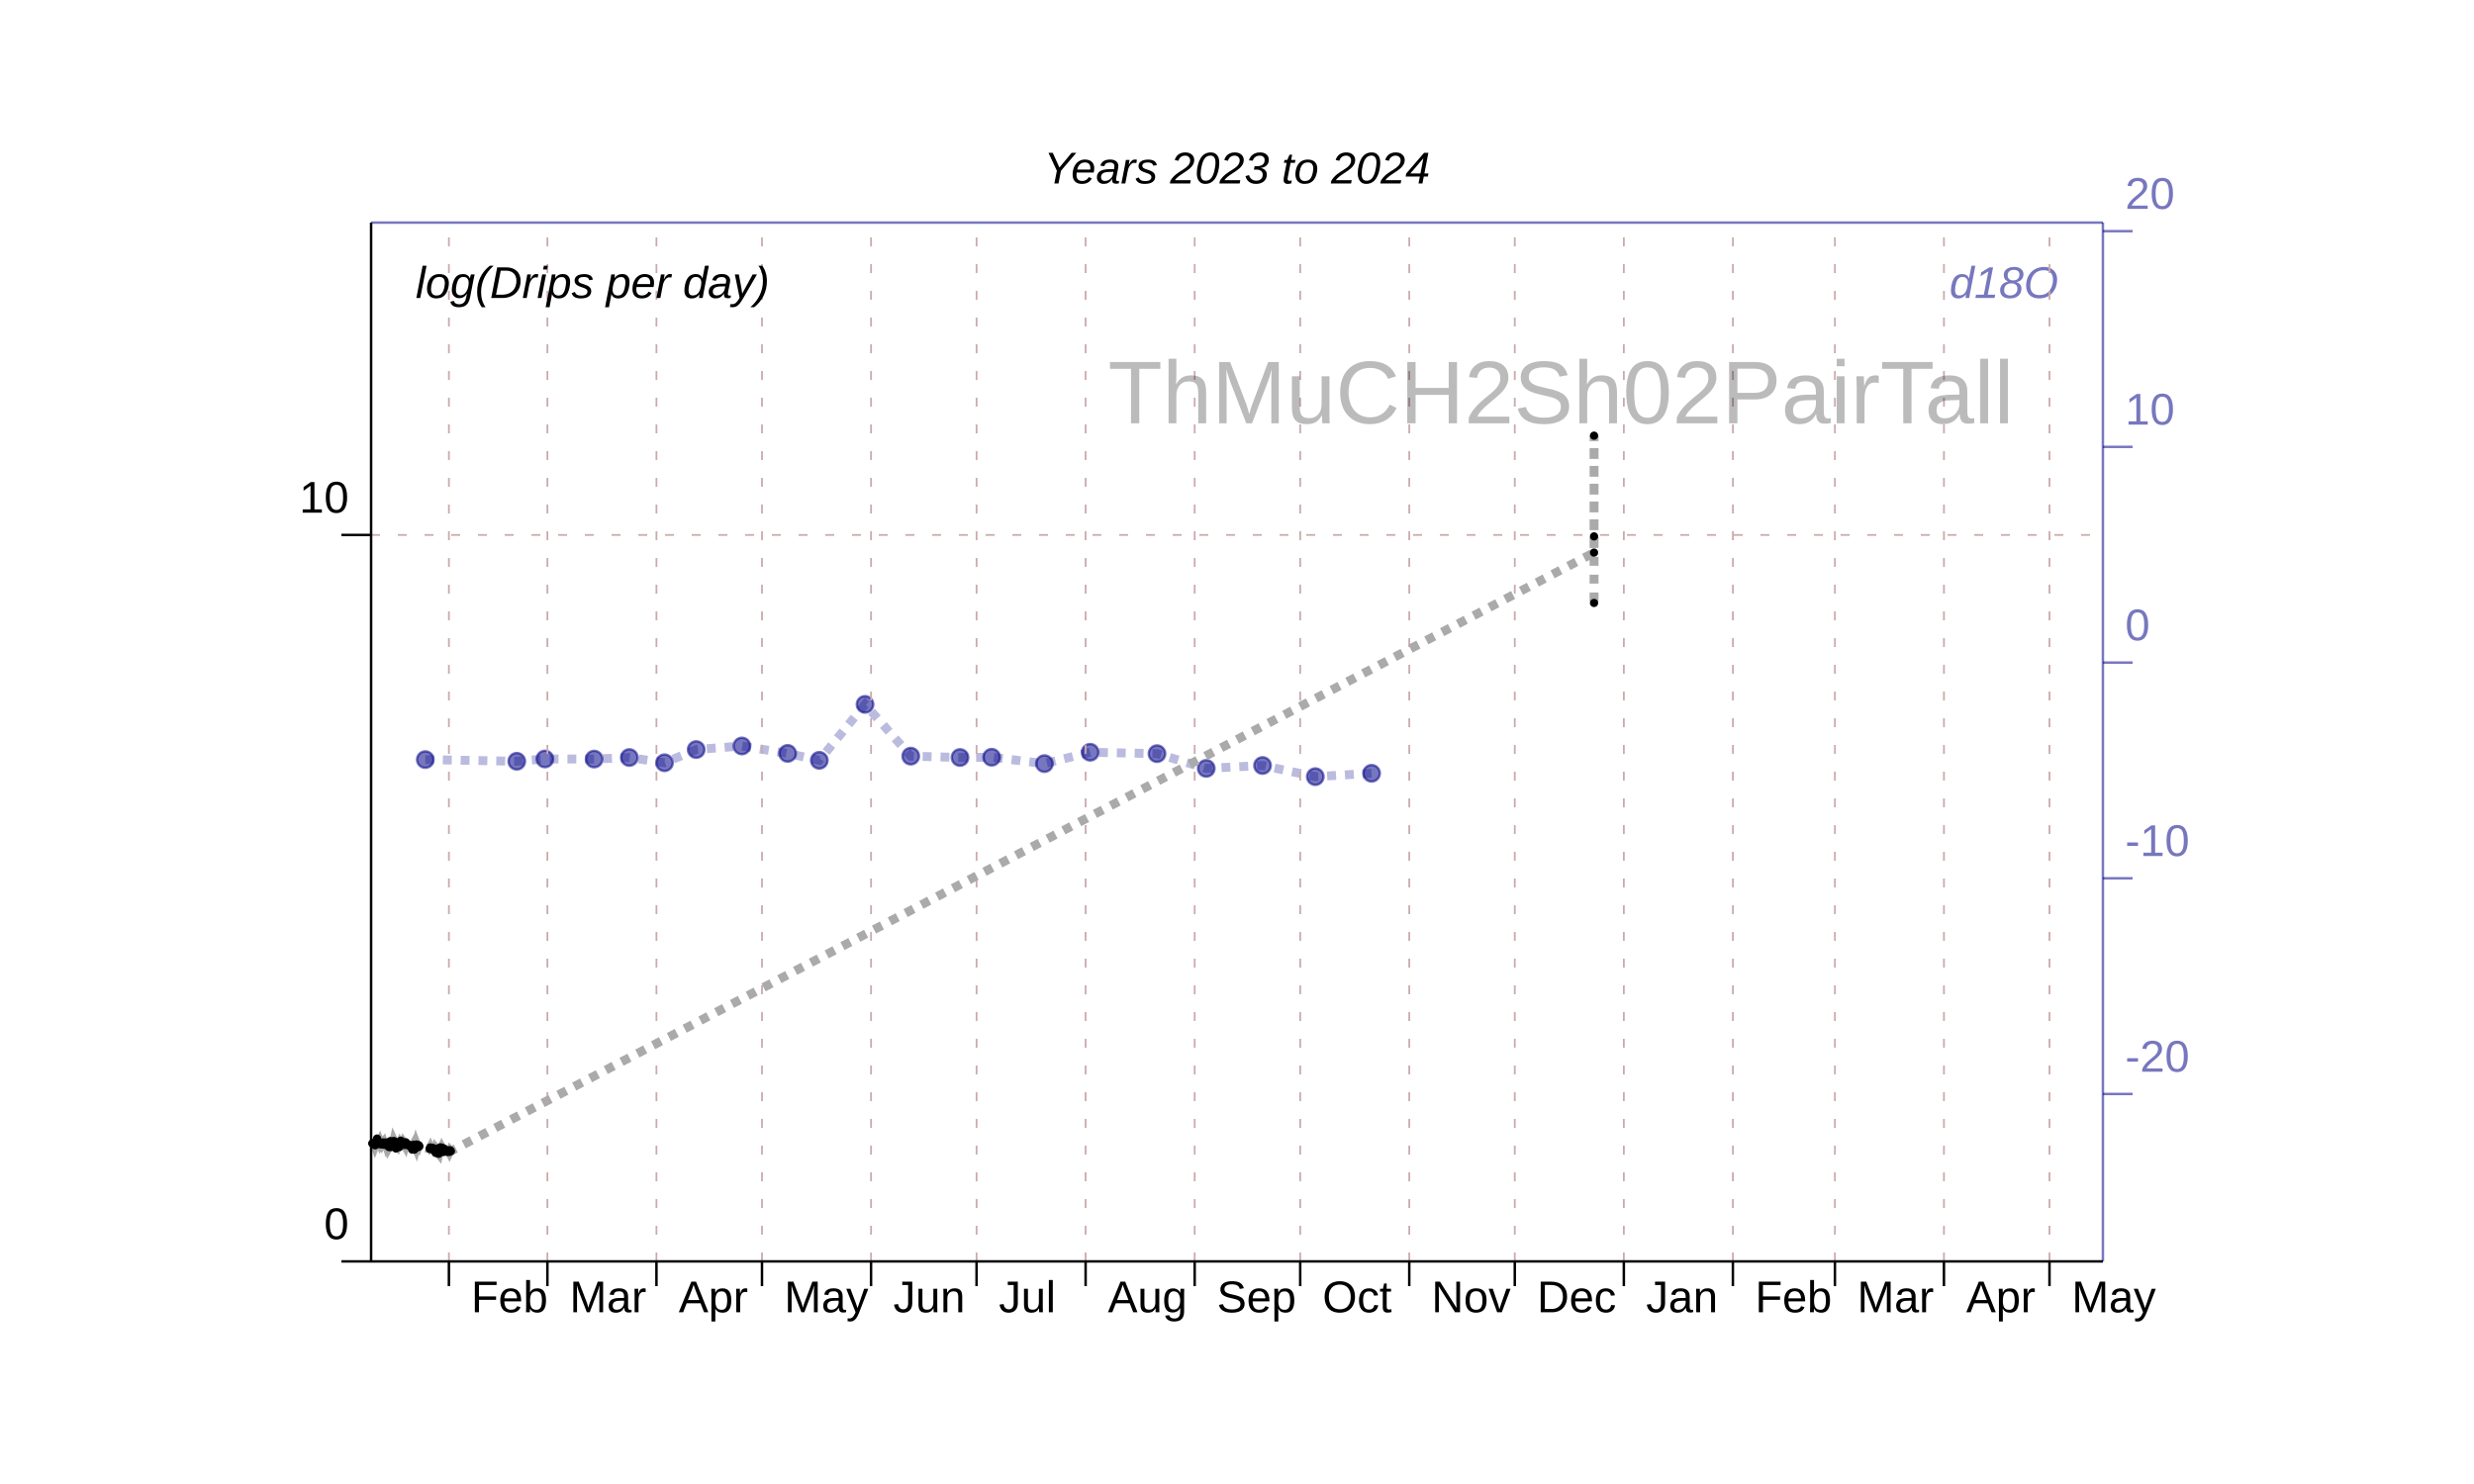
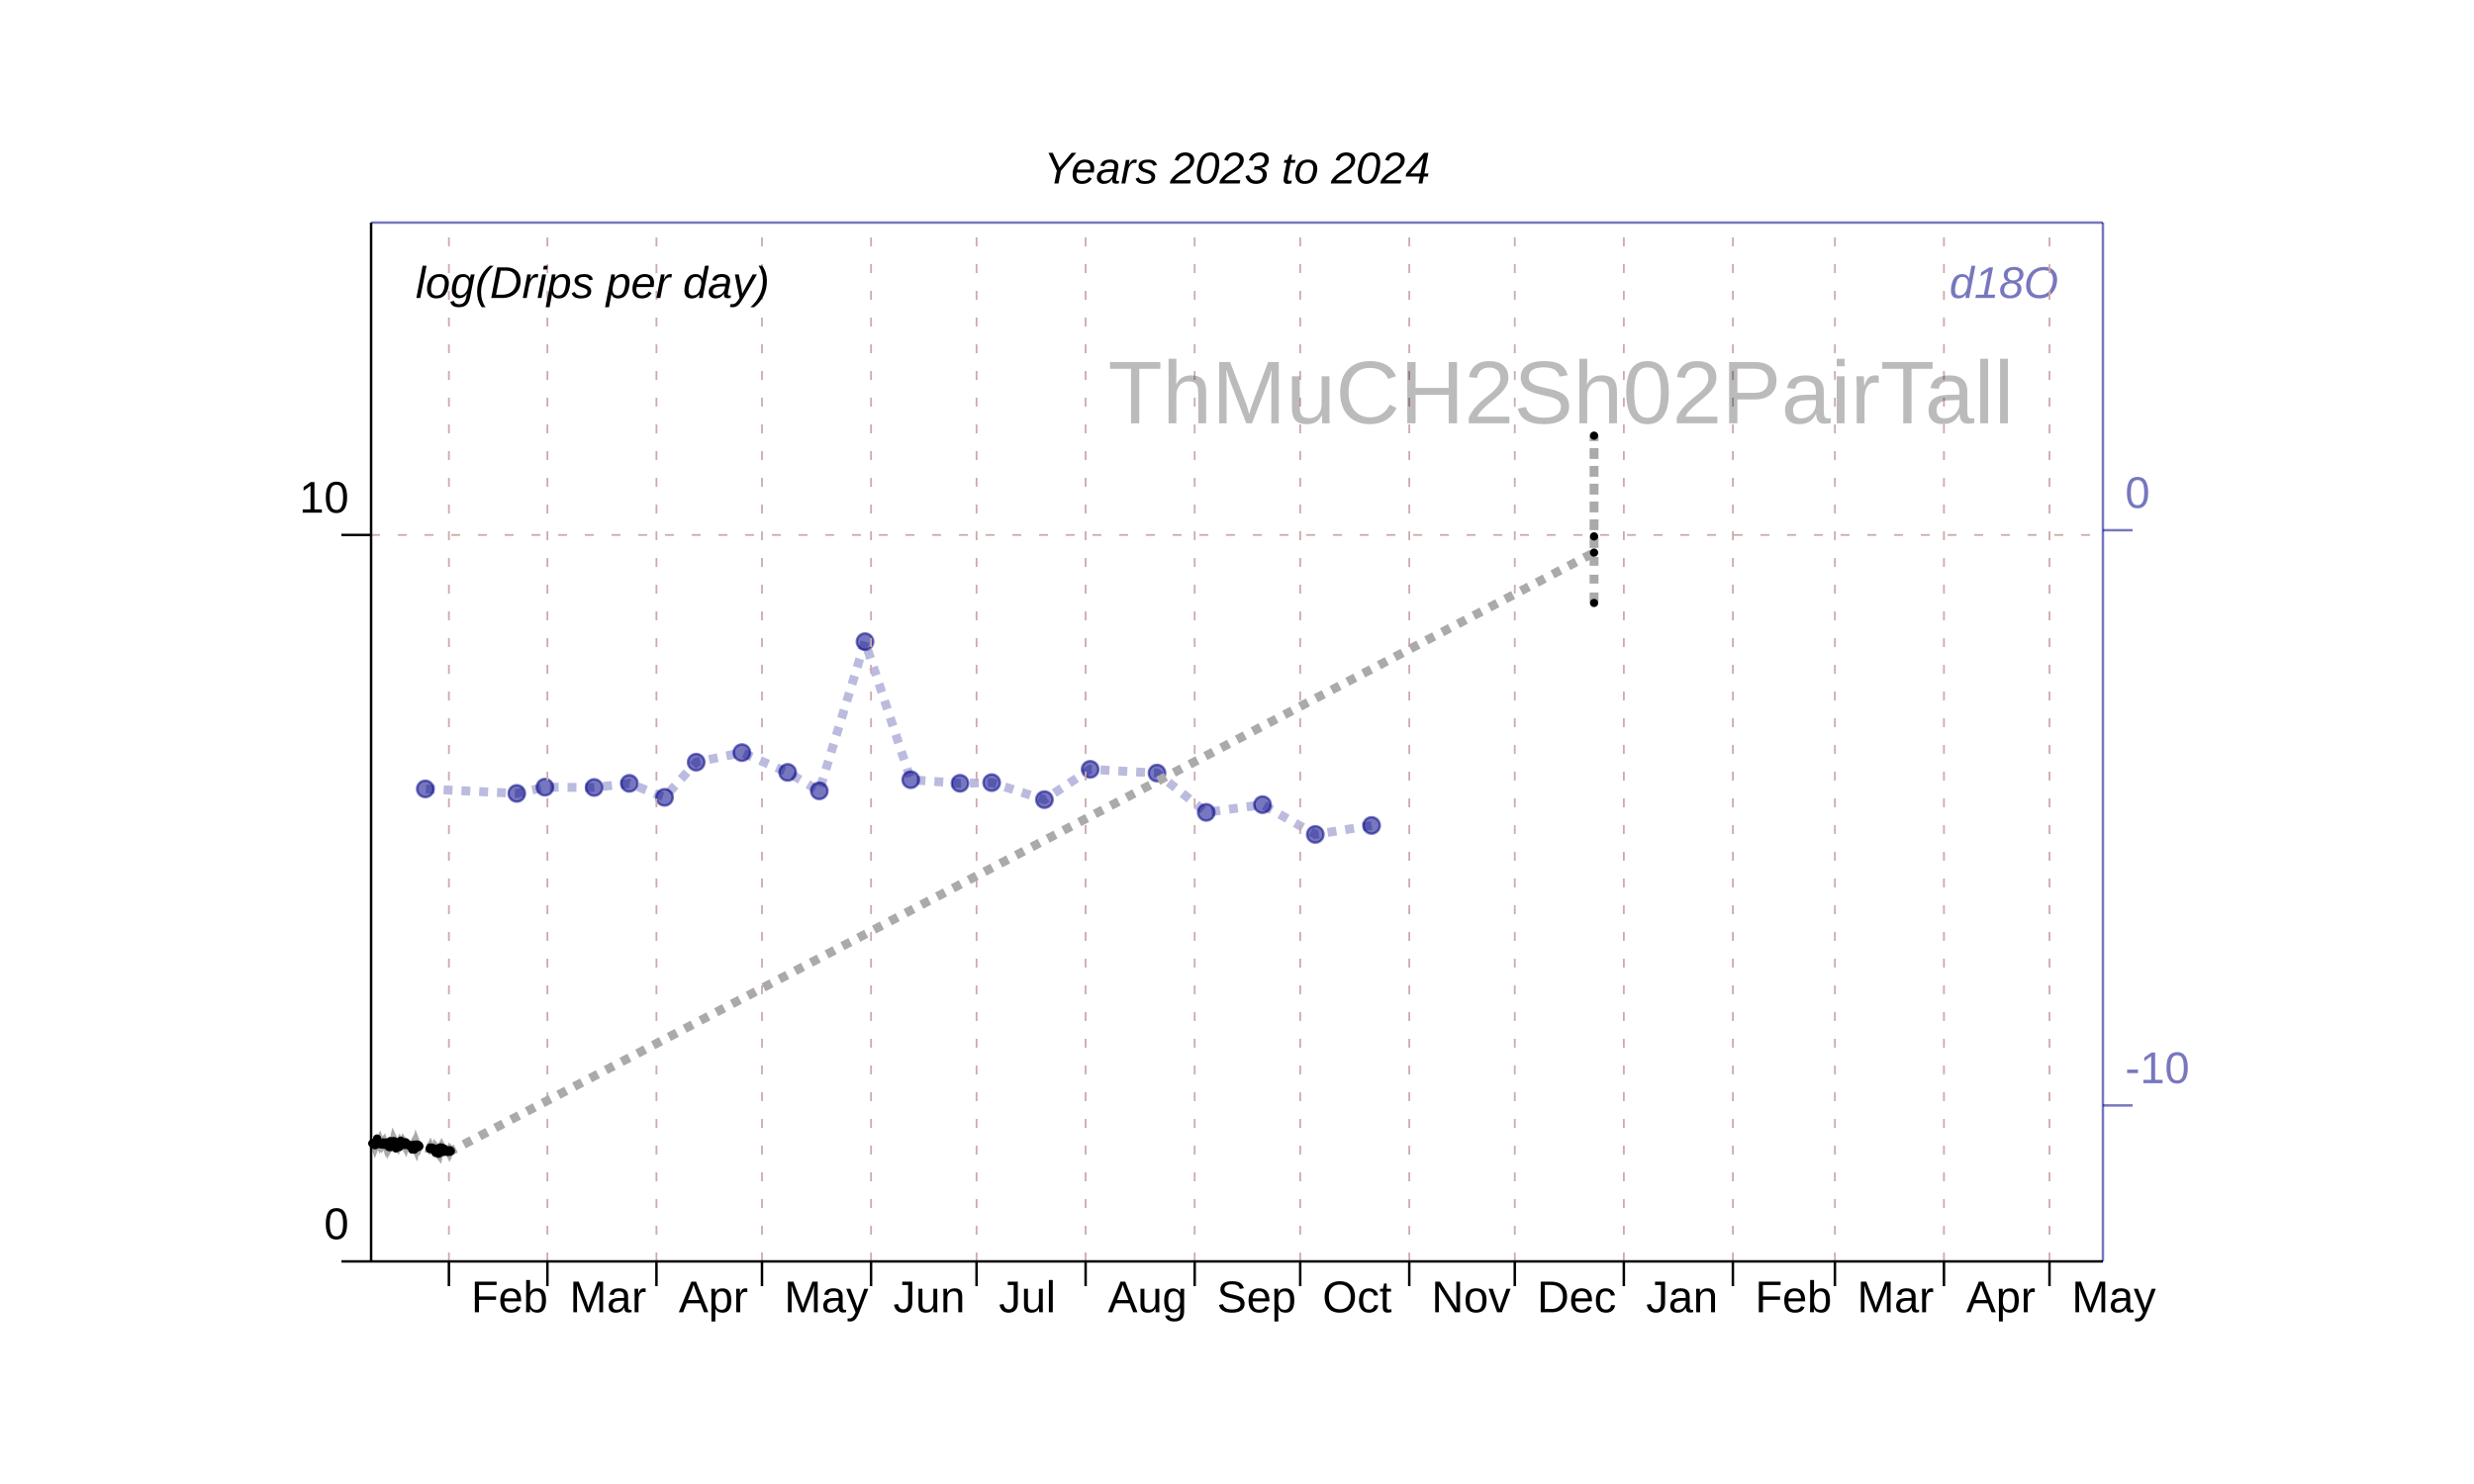
<svg xmlns="http://www.w3.org/2000/svg" version="1.1" viewBox="0 0 1000 600">
  <g>
    <g>
      <g>
        <text dominant-baseline="hanging" dx="-18.0" dy="18.0" fill="#0088" font-family="Arial, sans-serif" font-size="18.0" font-style="italic" stroke="none" text-anchor="end" text-orientation="sideways" x="850.00" y="90.00">d18O</text>
      </g>
-       <polyline fill="none" points="554.40,312.65 531.65,314.01 510.32,309.50 487.57,310.67 467.66,304.71 440.65,304.14 422.16,308.74 400.84,306.16 388.04,306.26 368.13,305.72 349.65,284.79 331.16,307.41 318.37,304.61 299.88,301.61 281.40,303.06 268.60,308.39 254.38,306.27 240.16,306.90 220.26,306.85 208.88,307.79 171.91,307.11" stroke-dasharray="3.6 3.6" stroke-width="3.6" stroke="#0084" />
-       <g>
-         <circle cx="171.91" cy="307.11" fill="#0088" r="3.333" stroke="#0088" />
-         <circle cx="208.88" cy="307.79" fill="#0088" r="3.333" stroke="#0088" />
-         <circle cx="220.26" cy="306.85" fill="#0088" r="3.333" stroke="#0088" />
-         <circle cx="240.16" cy="306.90" fill="#0088" r="3.333" stroke="#0088" />
-         <circle cx="254.38" cy="306.27" fill="#0088" r="3.333" stroke="#0088" />
-         <circle cx="268.60" cy="308.39" fill="#0088" r="3.333" stroke="#0088" />
-         <circle cx="281.40" cy="303.06" fill="#0088" r="3.333" stroke="#0088" />
-         <circle cx="299.88" cy="301.61" fill="#0088" r="3.333" stroke="#0088" />
-         <circle cx="318.37" cy="304.61" fill="#0088" r="3.333" stroke="#0088" />
-         <circle cx="331.16" cy="307.41" fill="#0088" r="3.333" stroke="#0088" />
-         <circle cx="349.65" cy="284.79" fill="#0088" r="3.333" stroke="#0088" />
-         <circle cx="368.13" cy="305.72" fill="#0088" r="3.333" stroke="#0088" />
-         <circle cx="388.04" cy="306.26" fill="#0088" r="3.333" stroke="#0088" />
-         <circle cx="400.84" cy="306.16" fill="#0088" r="3.333" stroke="#0088" />
-         <circle cx="422.16" cy="308.74" fill="#0088" r="3.333" stroke="#0088" />
-         <circle cx="440.65" cy="304.14" fill="#0088" r="3.333" stroke="#0088" />
-         <circle cx="467.66" cy="304.71" fill="#0088" r="3.333" stroke="#0088" />
-         <circle cx="487.57" cy="310.67" fill="#0088" r="3.333" stroke="#0088" />
-         <circle cx="510.32" cy="309.50" fill="#0088" r="3.333" stroke="#0088" />
-         <circle cx="531.65" cy="314.01" fill="#0088" r="3.333" stroke="#0088" />
-         <circle cx="554.40" cy="312.65" fill="#0088" r="3.333" stroke="#0088" />
+       <polyline fill="none" points="554.40,333.74 531.65,337.37 510.32,325.34 487.57,328.45 467.66,312.56 440.65,311.05 422.16,323.30 400.84,316.42 388.04,316.69 368.13,315.25 349.65,259.43 331.16,319.75 318.37,312.29 299.88,304.29 281.40,308.16 268.60,322.38 254.38,316.72 240.16,318.39 220.26,318.26 208.88,320.79 171.91,318.96" stroke-dasharray="3.6 3.6" stroke-width="3.6" stroke="#0084" />
+       <g>
+         <circle cx="171.91" cy="318.96" fill="#0088" r="3.333" stroke="#0088" />
+         <circle cx="208.88" cy="320.79" fill="#0088" r="3.333" stroke="#0088" />
+         <circle cx="220.26" cy="318.26" fill="#0088" r="3.333" stroke="#0088" />
+         <circle cx="240.16" cy="318.39" fill="#0088" r="3.333" stroke="#0088" />
+         <circle cx="254.38" cy="316.72" fill="#0088" r="3.333" stroke="#0088" />
+         <circle cx="268.60" cy="322.38" fill="#0088" r="3.333" stroke="#0088" />
+         <circle cx="281.40" cy="308.16" fill="#0088" r="3.333" stroke="#0088" />
+         <circle cx="299.88" cy="304.29" fill="#0088" r="3.333" stroke="#0088" />
+         <circle cx="318.37" cy="312.29" fill="#0088" r="3.333" stroke="#0088" />
+         <circle cx="331.16" cy="319.75" fill="#0088" r="3.333" stroke="#0088" />
+         <circle cx="349.65" cy="259.43" fill="#0088" r="3.333" stroke="#0088" />
+         <circle cx="368.13" cy="315.25" fill="#0088" r="3.333" stroke="#0088" />
+         <circle cx="388.04" cy="316.69" fill="#0088" r="3.333" stroke="#0088" />
+         <circle cx="400.84" cy="316.42" fill="#0088" r="3.333" stroke="#0088" />
+         <circle cx="422.16" cy="323.30" fill="#0088" r="3.333" stroke="#0088" />
+         <circle cx="440.65" cy="311.05" fill="#0088" r="3.333" stroke="#0088" />
+         <circle cx="467.66" cy="312.56" fill="#0088" r="3.333" stroke="#0088" />
+         <circle cx="487.57" cy="328.45" fill="#0088" r="3.333" stroke="#0088" />
+         <circle cx="510.32" cy="325.34" fill="#0088" r="3.333" stroke="#0088" />
+         <circle cx="531.65" cy="337.37" fill="#0088" r="3.333" stroke="#0088" />
+         <circle cx="554.40" cy="333.74" fill="#0088" r="3.333" stroke="#0088" />
      </g>
      <g stroke="#0088">
        <line x1="828.41" x2="828.41" y1="90.00" y2="90.00" />
        <line x1="785.75" x2="785.75" y1="90.00" y2="90.00" />
        <line x1="741.68" x2="741.68" y1="90.00" y2="90.00" />
        <line x1="700.44" x2="700.44" y1="90.00" y2="90.00" />
        <line x1="656.36" x2="656.36" y1="90.00" y2="90.00" />
        <line x1="612.28" x2="612.28" y1="90.00" y2="90.00" />
        <line x1="569.63" x2="569.63" y1="90.00" y2="90.00" />
        <line x1="525.55" x2="525.55" y1="90.00" y2="90.00" />
        <line x1="482.89" x2="482.89" y1="90.00" y2="90.00" />
        <line x1="438.81" x2="438.81" y1="90.00" y2="90.00" />
        <line x1="394.73" x2="394.73" y1="90.00" y2="90.00" />
        <line x1="352.08" x2="352.08" y1="90.00" y2="90.00" />
        <line x1="308.00" x2="308.00" y1="90.00" y2="90.00" />
        <line x1="265.34" x2="265.34" y1="90.00" y2="90.00" />
        <line x1="221.26" x2="221.26" y1="90.00" y2="90.00" />
        <line x1="181.45" x2="181.45" y1="90.00" y2="90.00" />
        <g fill="none" font-family="Arial, sans-serif" font-size="18.0" stroke="none" text-anchor="start" transform="translate(9.0 0.0)">
          <text x="828.41" y="83.74">May</text>
          <text x="785.75" y="83.74">Apr</text>
          <text x="741.68" y="83.74">Mar</text>
          <text x="700.44" y="83.74">Feb</text>
          <text x="656.36" y="83.74">Jan</text>
          <text x="612.28" y="83.74">Dec</text>
          <text x="569.63" y="83.74">Nov</text>
          <text x="525.55" y="83.74">Oct</text>
          <text x="482.89" y="83.74">Sep</text>
          <text x="438.81" y="83.74">Aug</text>
          <text x="394.73" y="83.74">Jul</text>
          <text x="352.08" y="83.74">Jun</text>
          <text x="308.00" y="83.74">May</text>
          <text x="265.34" y="83.74">Apr</text>
          <text x="221.26" y="83.74">Mar</text>
          <text x="181.45" y="83.74">Feb</text>
        </g>
        <line x1="150.00" x2="850.00" y1="90.00" y2="90.00" />
      </g>
      <g stroke="#0088">
-         <line x1="850.00" x2="862.00" y1="442.31" y2="442.31" />
-         <line x1="850.00" x2="862.00" y1="355.10" y2="355.10" />
-         <line x1="850.00" x2="862.00" y1="267.89" y2="267.89" />
-         <line x1="850.00" x2="862.00" y1="180.68" y2="180.68" />
-         <line x1="850.00" x2="862.00" y1="93.46" y2="93.46" />
+         <line x1="850.00" x2="862.00" y1="446.94" y2="446.94" />
+         <line x1="850.00" x2="862.00" y1="214.37" y2="214.37" />
        <g fill="#0088" font-family="Arial, sans-serif" font-size="18.0" stroke="none" text-anchor="beginning">
-           <text x="859.00" y="433.31">-20</text>
-           <text x="859.00" y="346.10">-10</text>
-           <text x="859.00" y="258.89">0</text>
-           <text x="859.00" y="171.68">10</text>
-           <text x="859.00" y="84.46">20</text>
+           <text x="859.00" y="437.94">-10</text>
+           <text x="859.00" y="205.37">0</text>
        </g>
        <line x1="850.00" x2="850.00" y1="510.00" y2="90.00" />
      </g>
    </g>
    <g>
      <g stroke-dasharray="3.6 7.2" stroke-width="0.72" stroke="#caa">
        <line x1="828.41" x2="828.41" y1="510.00" y2="90.00" />
        <line x1="785.75" x2="785.75" y1="510.00" y2="90.00" />
        <line x1="741.68" x2="741.68" y1="510.00" y2="90.00" />
        <line x1="700.44" x2="700.44" y1="510.00" y2="90.00" />
        <line x1="656.36" x2="656.36" y1="510.00" y2="90.00" />
        <line x1="612.28" x2="612.28" y1="510.00" y2="90.00" />
        <line x1="569.63" x2="569.63" y1="510.00" y2="90.00" />
        <line x1="525.55" x2="525.55" y1="510.00" y2="90.00" />
        <line x1="482.89" x2="482.89" y1="510.00" y2="90.00" />
        <line x1="438.81" x2="438.81" y1="510.00" y2="90.00" />
        <line x1="394.73" x2="394.73" y1="510.00" y2="90.00" />
        <line x1="352.08" x2="352.08" y1="510.00" y2="90.00" />
        <line x1="308.00" x2="308.00" y1="510.00" y2="90.00" />
        <line x1="265.34" x2="265.34" y1="510.00" y2="90.00" />
        <line x1="221.26" x2="221.26" y1="510.00" y2="90.00" />
        <line x1="181.45" x2="181.45" y1="510.00" y2="90.00" />
        <line x1="150.00" x2="850.00" y1="510.00" y2="510.00" />
        <line x1="150.00" x2="850.00" y1="216.29" y2="216.29" />
      </g>
      <g>
        <text dominant-baseline="hanging" dx="-36.0" dy="18.0" fill="#0004" font-family="Arial, sans-serif" font-size="36" stroke="none" text-anchor="end" x="850.00" y="128.18">ThMuCH2Sh02PairTall</text>
      </g>
      <g>
        <text dominant-baseline="text-bottom" dy="-12.0" fill="black" font-family="Arial, sans-serif" font-size="18.0" font-style="italic" stroke="none" text-anchor="middle" x="500.00" y="90.00">Years 2023 to 2024</text>
      </g>
      <g>
        <text dominant-baseline="hanging" dx="18.0" dy="18.0" fill="black" font-family="Arial, sans-serif" font-size="18.0" font-style="italic" stroke="none" text-anchor="beginning" text-orientation="sideways" x="150.00" y="90.00">log(Drips per day)</text>
      </g>
      <polyline fill="none" points="150.48,462.29 150.76,462.30 151.04,462.21 151.32,462.19 151.61,463.05 151.89,462.32 152.16,461.48 152.42,460.33 152.70,462.01 152.98,462.48 153.26,462.45 153.54,461.81 153.82,462.56 154.10,462.14 154.39,462.68 154.66,462.24 154.94,461.90 155.23,462.83 155.50,462.08 155.79,462.40 156.06,461.91 156.35,462.99 156.63,462.47 156.91,462.35 157.21,463.77 157.50,463.28 157.77,461.36 158.06,463.75 158.35,462.87 158.63,462.21 158.91,462.50 159.18,461.33 159.46,461.94 159.73,461.64 160.03,464.34 160.32,463.23 160.61,463.03 160.90,463.44 161.19,462.87 161.48,463.75 161.76,462.50 162.03,461.19 162.31,461.95 162.59,462.64 162.88,462.71 163.15,461.97 163.43,462.37 163.72,462.93 164.00,461.83 164.28,462.57 164.56,462.84 164.85,462.61 165.13,462.93 165.42,462.99 165.71,463.40 166.00,463.39 166.30,463.72 166.60,464.79 166.89,463.37 167.18,462.82 167.48,464.80 167.77,463.26 168.07,463.95 168.35,462.73 168.65,463.51 168.94,463.83 169.23,462.99 169.52,463.46 173.66,464.50 173.96,463.92 174.26,464.54 174.56,464.40 174.86,464.05 175.16,464.71 175.47,464.52 175.78,465.43 176.10,466.15 176.40,464.40 176.70,464.74 177.02,466.07 177.34,466.47 177.65,465.00 177.95,463.90 178.25,464.61 178.55,463.98 178.85,464.52 179.17,465.78 179.47,464.36 179.77,465.02 180.08,465.03 180.39,465.20 180.71,465.72 181.02,465.52 181.33,465.11 181.64,465.73 181.95,465.07 182.26,465.41 644.32,223.42 644.32,216.87 644.32,176.15 644.32,243.78" stroke-dasharray="3.6 3.6" stroke-width="3.6" stroke="#aaa" />
      <g>
        <circle cx="150.48" cy="462.29" r="1.667" />
        <circle cx="150.76" cy="462.30" r="1.667" />
        <circle cx="151.04" cy="462.21" r="1.667" />
        <circle cx="151.32" cy="462.19" r="1.667" />
        <circle cx="151.61" cy="463.05" r="1.667" />
        <circle cx="151.89" cy="462.32" r="1.667" />
        <circle cx="152.16" cy="461.48" r="1.667" />
        <circle cx="152.42" cy="460.33" r="1.667" />
        <circle cx="152.70" cy="462.01" r="1.667" />
        <circle cx="152.98" cy="462.48" r="1.667" />
        <circle cx="153.26" cy="462.45" r="1.667" />
        <circle cx="153.54" cy="461.81" r="1.667" />
        <circle cx="153.82" cy="462.56" r="1.667" />
        <circle cx="154.10" cy="462.14" r="1.667" />
        <circle cx="154.39" cy="462.68" r="1.667" />
        <circle cx="154.66" cy="462.24" r="1.667" />
        <circle cx="154.94" cy="461.90" r="1.667" />
        <circle cx="155.23" cy="462.83" r="1.667" />
        <circle cx="155.50" cy="462.08" r="1.667" />
        <circle cx="155.79" cy="462.40" r="1.667" />
        <circle cx="156.06" cy="461.91" r="1.667" />
        <circle cx="156.35" cy="462.99" r="1.667" />
        <circle cx="156.63" cy="462.47" r="1.667" />
        <circle cx="156.91" cy="462.35" r="1.667" />
        <circle cx="157.21" cy="463.77" r="1.667" />
        <circle cx="157.50" cy="463.28" r="1.667" />
        <circle cx="157.77" cy="461.36" r="1.667" />
        <circle cx="158.06" cy="463.75" r="1.667" />
        <circle cx="158.35" cy="462.87" r="1.667" />
        <circle cx="158.63" cy="462.21" r="1.667" />
        <circle cx="158.91" cy="462.50" r="1.667" />
        <circle cx="159.18" cy="461.33" r="1.667" />
        <circle cx="159.46" cy="461.94" r="1.667" />
        <circle cx="159.73" cy="461.64" r="1.667" />
        <circle cx="160.03" cy="464.34" r="1.667" />
        <circle cx="160.32" cy="463.23" r="1.667" />
        <circle cx="160.61" cy="463.03" r="1.667" />
        <circle cx="160.90" cy="463.44" r="1.667" />
        <circle cx="161.19" cy="462.87" r="1.667" />
        <circle cx="161.48" cy="463.75" r="1.667" />
        <circle cx="161.76" cy="462.50" r="1.667" />
        <circle cx="162.03" cy="461.19" r="1.667" />
        <circle cx="162.31" cy="461.95" r="1.667" />
        <circle cx="162.59" cy="462.64" r="1.667" />
        <circle cx="162.88" cy="462.71" r="1.667" />
        <circle cx="163.15" cy="461.97" r="1.667" />
        <circle cx="163.43" cy="462.37" r="1.667" />
        <circle cx="163.72" cy="462.93" r="1.667" />
        <circle cx="164.00" cy="461.83" r="1.667" />
        <circle cx="164.28" cy="462.57" r="1.667" />
        <circle cx="164.56" cy="462.84" r="1.667" />
        <circle cx="164.85" cy="462.61" r="1.667" />
        <circle cx="165.13" cy="462.93" r="1.667" />
        <circle cx="165.42" cy="462.99" r="1.667" />
        <circle cx="165.71" cy="463.40" r="1.667" />
        <circle cx="166.00" cy="463.39" r="1.667" />
        <circle cx="166.30" cy="463.72" r="1.667" />
        <circle cx="166.60" cy="464.79" r="1.667" />
        <circle cx="166.89" cy="463.37" r="1.667" />
        <circle cx="167.18" cy="462.82" r="1.667" />
        <circle cx="167.48" cy="464.80" r="1.667" />
        <circle cx="167.77" cy="463.26" r="1.667" />
        <circle cx="168.07" cy="463.95" r="1.667" />
        <circle cx="168.35" cy="462.73" r="1.667" />
        <circle cx="168.65" cy="463.51" r="1.667" />
        <circle cx="168.94" cy="463.83" r="1.667" />
        <circle cx="169.23" cy="462.99" r="1.667" />
        <circle cx="169.52" cy="463.46" r="1.667" />
        <circle cx="173.66" cy="464.50" r="1.667" />
        <circle cx="173.96" cy="463.92" r="1.667" />
        <circle cx="174.26" cy="464.54" r="1.667" />
        <circle cx="174.56" cy="464.40" r="1.667" />
        <circle cx="174.86" cy="464.05" r="1.667" />
        <circle cx="175.16" cy="464.71" r="1.667" />
        <circle cx="175.47" cy="464.52" r="1.667" />
        <circle cx="175.78" cy="465.43" r="1.667" />
        <circle cx="176.10" cy="466.15" r="1.667" />
        <circle cx="176.40" cy="464.40" r="1.667" />
        <circle cx="176.70" cy="464.74" r="1.667" />
        <circle cx="177.02" cy="466.07" r="1.667" />
        <circle cx="177.34" cy="466.47" r="1.667" />
        <circle cx="177.65" cy="465.00" r="1.667" />
        <circle cx="177.95" cy="463.90" r="1.667" />
        <circle cx="178.25" cy="464.61" r="1.667" />
        <circle cx="178.55" cy="463.98" r="1.667" />
        <circle cx="178.85" cy="464.52" r="1.667" />
        <circle cx="179.17" cy="465.78" r="1.667" />
        <circle cx="179.47" cy="464.36" r="1.667" />
        <circle cx="179.77" cy="465.02" r="1.667" />
        <circle cx="180.08" cy="465.03" r="1.667" />
        <circle cx="180.39" cy="465.20" r="1.667" />
        <circle cx="180.71" cy="465.72" r="1.667" />
        <circle cx="181.02" cy="465.52" r="1.667" />
        <circle cx="181.33" cy="465.11" r="1.667" />
        <circle cx="181.64" cy="465.73" r="1.667" />
        <circle cx="181.95" cy="465.07" r="1.667" />
        <circle cx="182.26" cy="465.41" r="1.667" />
        <circle cx="644.32" cy="223.42" r="1.667" />
        <circle cx="644.32" cy="216.87" r="1.667" />
        <circle cx="644.32" cy="176.15" r="1.667" />
        <circle cx="644.32" cy="243.78" r="1.667" />
      </g>
      <g stroke="black">
        <line x1="828.41" x2="828.41" y1="510.00" y2="520.00" />
        <line x1="785.75" x2="785.75" y1="510.00" y2="520.00" />
        <line x1="741.68" x2="741.68" y1="510.00" y2="520.00" />
        <line x1="700.44" x2="700.44" y1="510.00" y2="520.00" />
        <line x1="656.36" x2="656.36" y1="510.00" y2="520.00" />
        <line x1="612.28" x2="612.28" y1="510.00" y2="520.00" />
        <line x1="569.63" x2="569.63" y1="510.00" y2="520.00" />
        <line x1="525.55" x2="525.55" y1="510.00" y2="520.00" />
        <line x1="482.89" x2="482.89" y1="510.00" y2="520.00" />
        <line x1="438.81" x2="438.81" y1="510.00" y2="520.00" />
        <line x1="394.73" x2="394.73" y1="510.00" y2="520.00" />
        <line x1="352.08" x2="352.08" y1="510.00" y2="520.00" />
        <line x1="308.00" x2="308.00" y1="510.00" y2="520.00" />
        <line x1="265.34" x2="265.34" y1="510.00" y2="520.00" />
        <line x1="221.26" x2="221.26" y1="510.00" y2="520.00" />
        <line x1="181.45" x2="181.45" y1="510.00" y2="520.00" />
        <g fill="black" font-family="Arial, sans-serif" font-size="18.0" stroke="none" text-anchor="start" transform="translate(9.0 0.0)">
          <text x="828.41" y="530.57">May</text>
          <text x="785.75" y="530.57">Apr</text>
          <text x="741.68" y="530.57">Mar</text>
          <text x="700.44" y="530.57">Feb</text>
          <text x="656.36" y="530.57">Jan</text>
          <text x="612.28" y="530.57">Dec</text>
          <text x="569.63" y="530.57">Nov</text>
          <text x="525.55" y="530.57">Oct</text>
          <text x="482.89" y="530.57">Sep</text>
          <text x="438.81" y="530.57">Aug</text>
          <text x="394.73" y="530.57">Jul</text>
          <text x="352.08" y="530.57">Jun</text>
          <text x="308.00" y="530.57">May</text>
          <text x="265.34" y="530.57">Apr</text>
          <text x="221.26" y="530.57">Mar</text>
          <text x="181.45" y="530.57">Feb</text>
        </g>
        <line x1="150.00" x2="850.00" y1="510.00" y2="510.00" />
      </g>
      <g stroke="black">
        <line x1="150.00" x2="138.00" y1="510.00" y2="510.00" />
        <line x1="150.00" x2="138.00" y1="216.29" y2="216.29" />
        <g fill="black" font-family="Arial, sans-serif" font-size="18.0" stroke="none" text-anchor="end">
          <text x="141.00" y="501.00">0</text>
          <text x="141.00" y="207.29">10</text>
        </g>
        <line x1="150.00" x2="150.00" y1="510.00" y2="90.00" />
      </g>
    </g>
  </g>
</svg>
